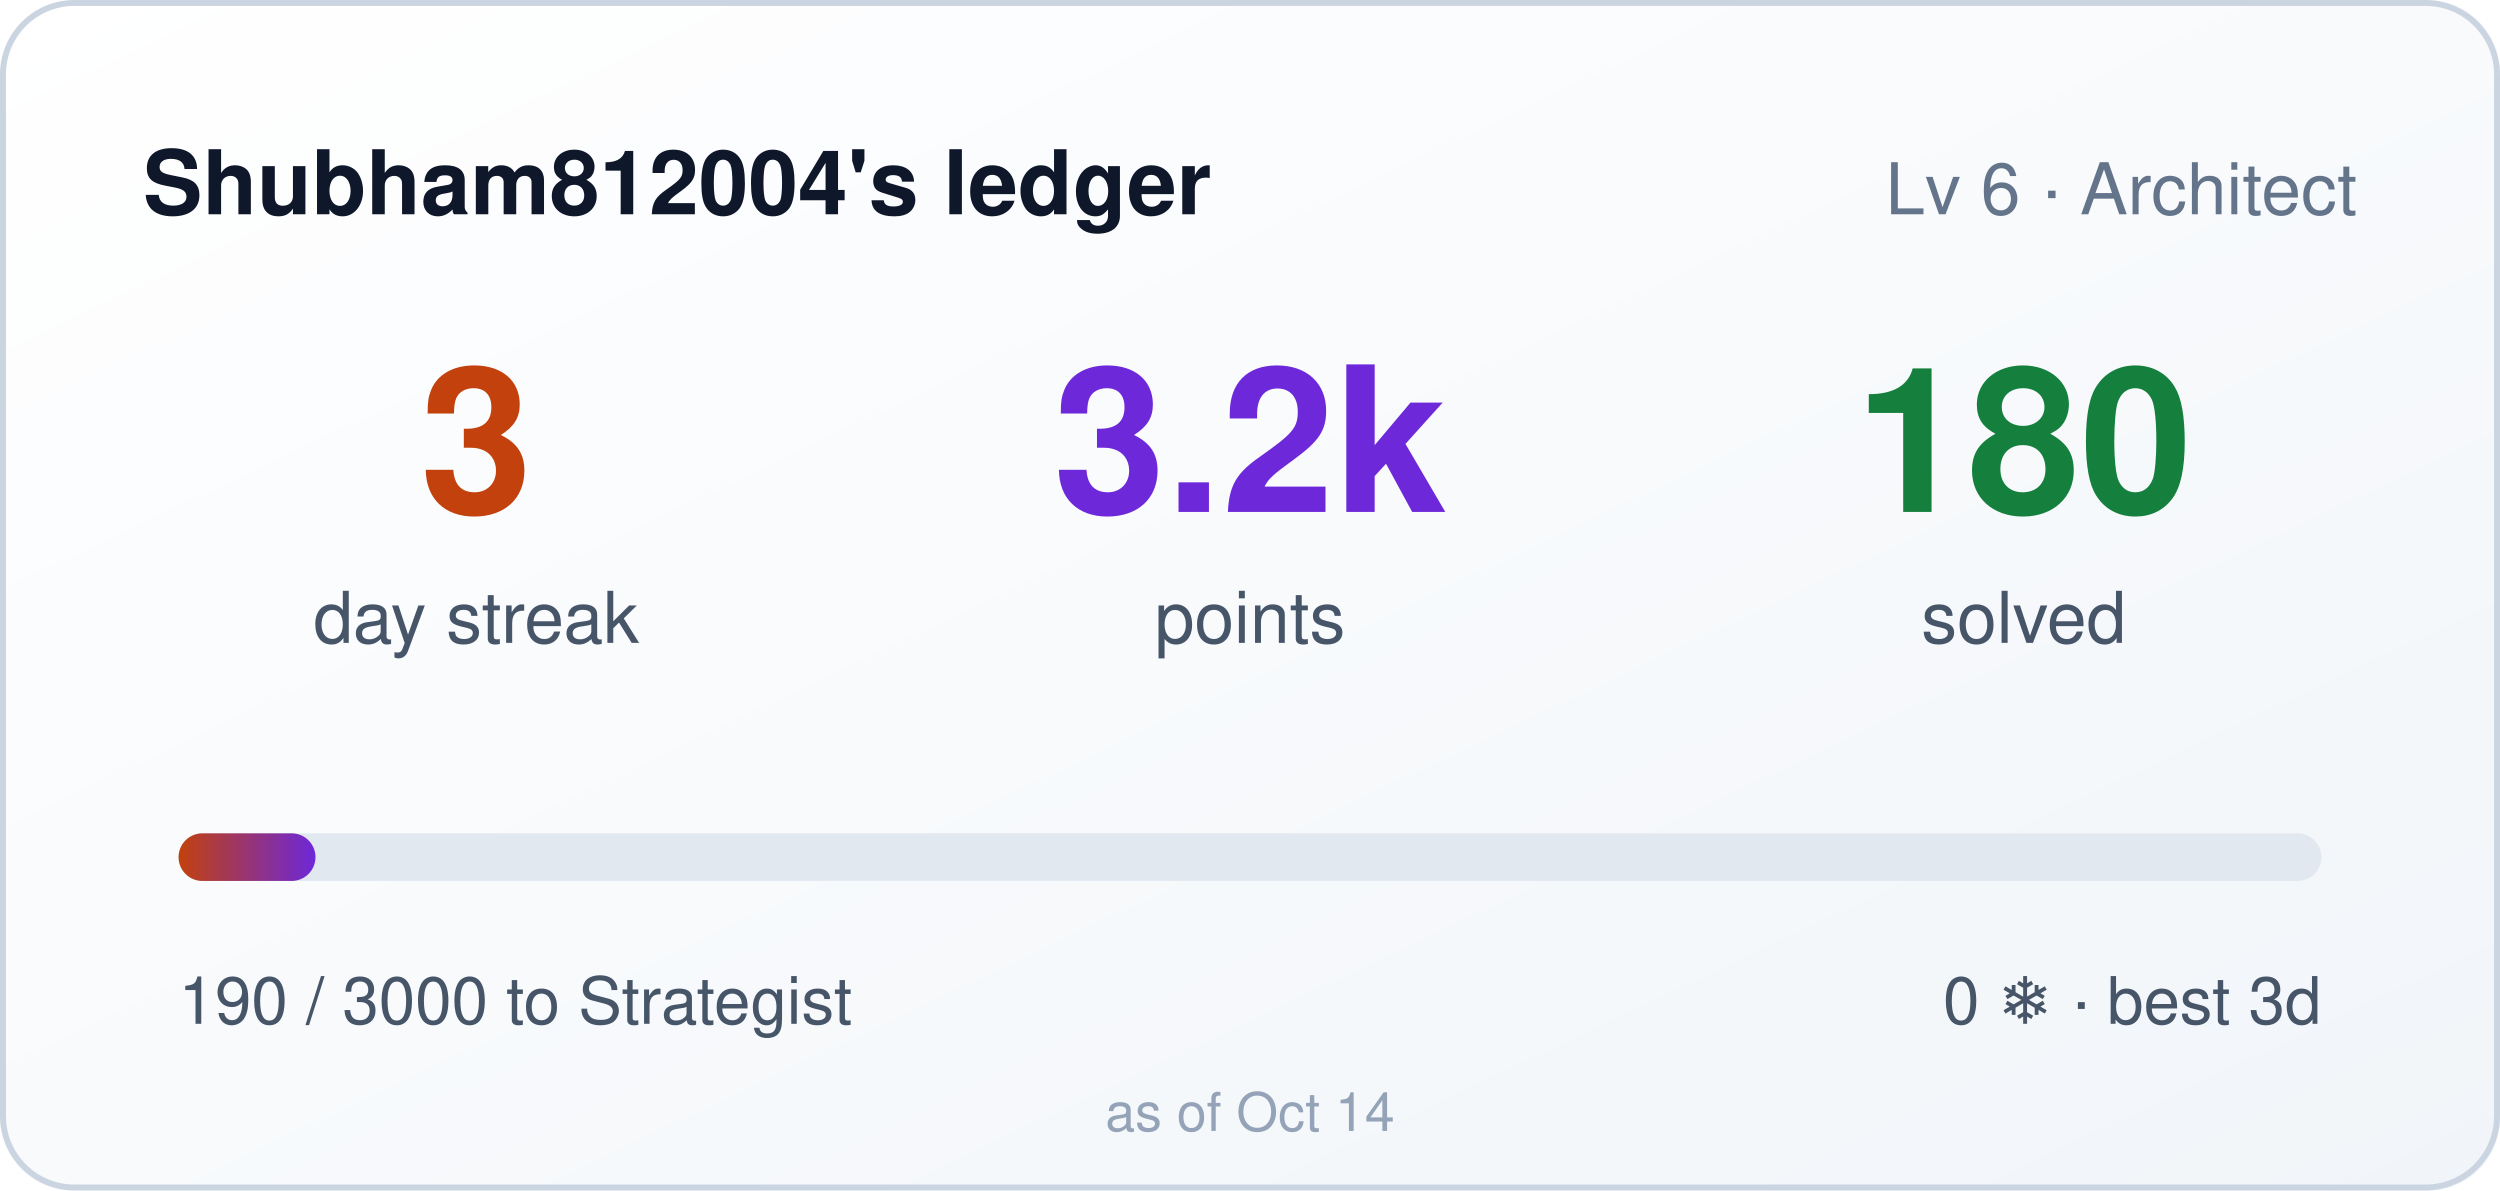
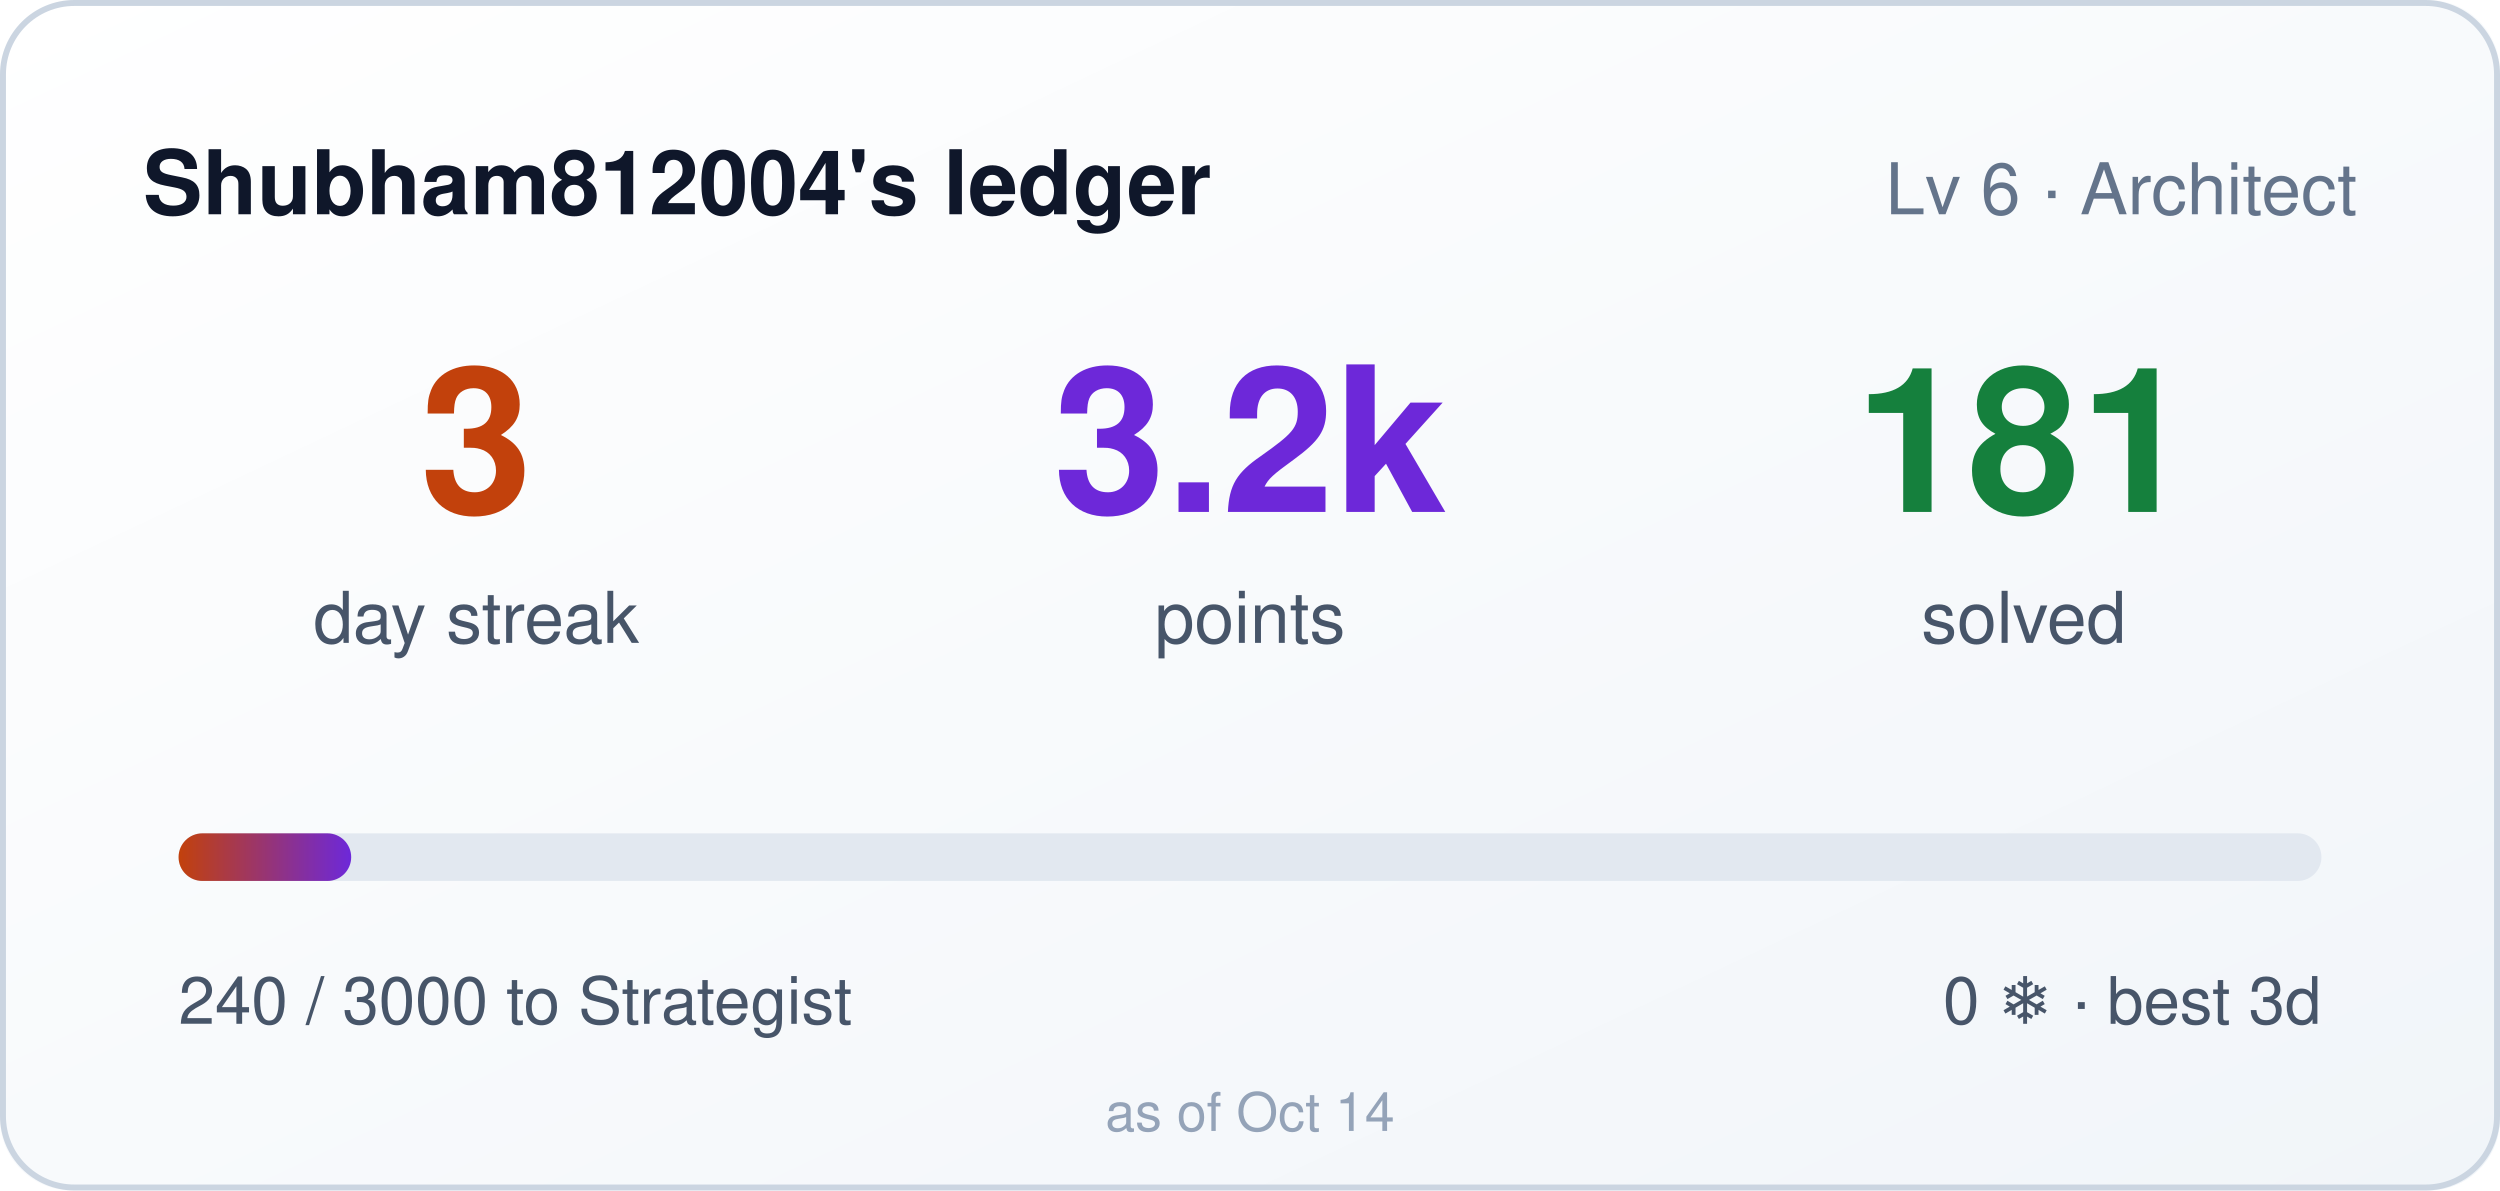
- <svg xmlns="http://www.w3.org/2000/svg" width="420" height="200" role="img" aria-label="Shubham812004's ledger: 3 day streak, 3190 points">
+ <svg xmlns="http://www.w3.org/2000/svg" width="420" height="200" role="img" aria-label="Shubham812004's ledger: 3 day streak, 3240 points">
  <style>
    .bar,.n{transform-box:fill-box}
    .bar{transform-origin:left center}
    @media (prefers-reduced-motion: no-preference){
      .bar{animation:cl-grow .9s cubic-bezier(.22,1,.36,1) both}
      .n{animation:cl-rise .5s ease-out both}
      .n2{animation-delay:.08s}
      .n3{animation-delay:.16s}
    }
    @keyframes cl-grow{from{transform:scaleX(0)}to{transform:scaleX(1)}}
    @keyframes cl-rise{from{opacity:0;transform:translateY(6px)}to{opacity:1;transform:none}}
  </style>
  <defs>
    <linearGradient id="bg" x1="0" y1="0" x2="1" y2="1">
      <stop offset="0" stop-color="#ffffff" />
      <stop offset="1" stop-color="#f1f5f9" />
    </linearGradient>
    <linearGradient id="bar" x1="0" y1="0" x2="1" y2="0">
      <stop offset="0" stop-color="#c2410c" />
      <stop offset="1" stop-color="#6d28d9" />
    </linearGradient>
  </defs>
  <rect width="420" height="200" rx="12" fill="url(#bg)" />
  <rect x="0.5" y="0.5" width="419" height="199" rx="12" fill="none" stroke="#cbd5e1" />
  <text x="24" y="36" fill="#0f172a" font-size="15" font-weight="600" font-family="Segoe UI,Helvetica,Arial,sans-serif">Shubham812004's ledger</text>
  <text x="396" y="36" fill="#64748b" font-size="12" text-anchor="end" font-family="Segoe UI,Helvetica,Arial,sans-serif">Lv 6 · Architect</text>
  <g font-family="Segoe UI,Helvetica,Arial,sans-serif">
    <text class="n n1" x="80" y="86" fill="#c2410c" font-size="34" font-weight="700" text-anchor="middle">3</text>
    <text x="80" y="108" fill="#475569" font-size="12" text-anchor="middle">day streak</text>
    <text class="n n2" x="210" y="86" fill="#6d28d9" font-size="34" font-weight="700" text-anchor="middle">3.2k</text>
    <text x="210" y="108" fill="#475569" font-size="12" text-anchor="middle">points</text>
-     <text class="n n3" x="340" y="86" fill="#15803d" font-size="34" font-weight="700" text-anchor="middle">180</text>
+     <text class="n n3" x="340" y="86" fill="#15803d" font-size="34" font-weight="700" text-anchor="middle">181</text>
    <text x="340" y="108" fill="#475569" font-size="12" text-anchor="middle">solved</text>
  </g>
  <rect x="30" y="140" width="360" height="8" rx="4" fill="#e2e8f0" />
-   <rect class="bar" x="30" y="140" width="23" height="8" rx="4" fill="url(#bar)" />
-   <text x="30" y="172" fill="#475569" font-size="11" font-family="Segoe UI,Helvetica,Arial,sans-serif">190 / 3000 to Strategist</text>
+   <rect class="bar" x="30" y="140" width="29" height="8" rx="4" fill="url(#bar)" />
+   <text x="30" y="172" fill="#475569" font-size="11" font-family="Segoe UI,Helvetica,Arial,sans-serif">240 / 3000 to Strategist</text>
  <text x="390" y="172" fill="#475569" font-size="11" text-anchor="end" font-family="Segoe UI,Helvetica,Arial,sans-serif">0 ❄ · best 3d</text>
  <text x="210" y="190" fill="#94a3b8" font-size="9" text-anchor="middle" font-family="Segoe UI,Helvetica,Arial,sans-serif">as of Oct 14</text>
</svg>
